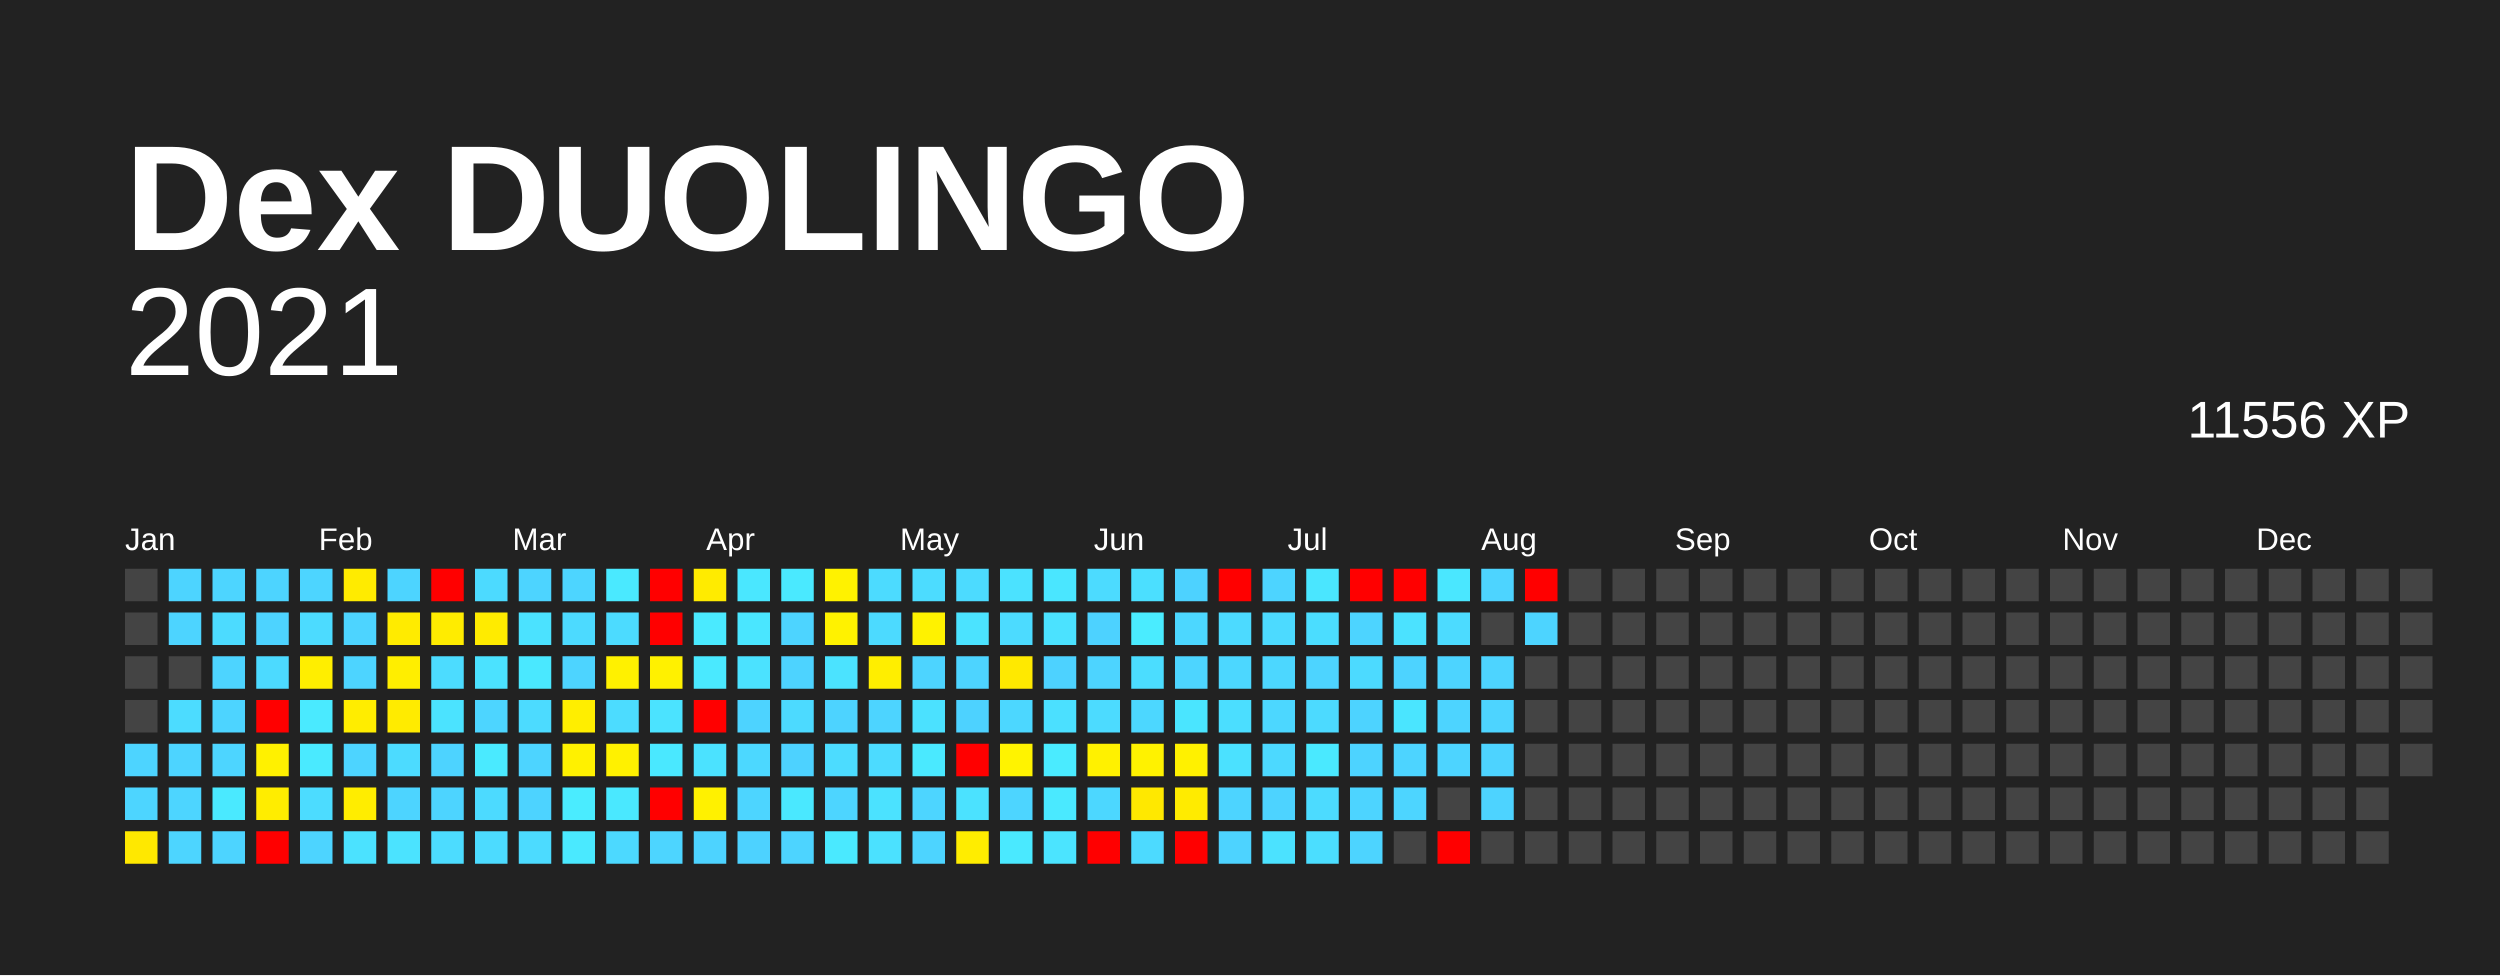
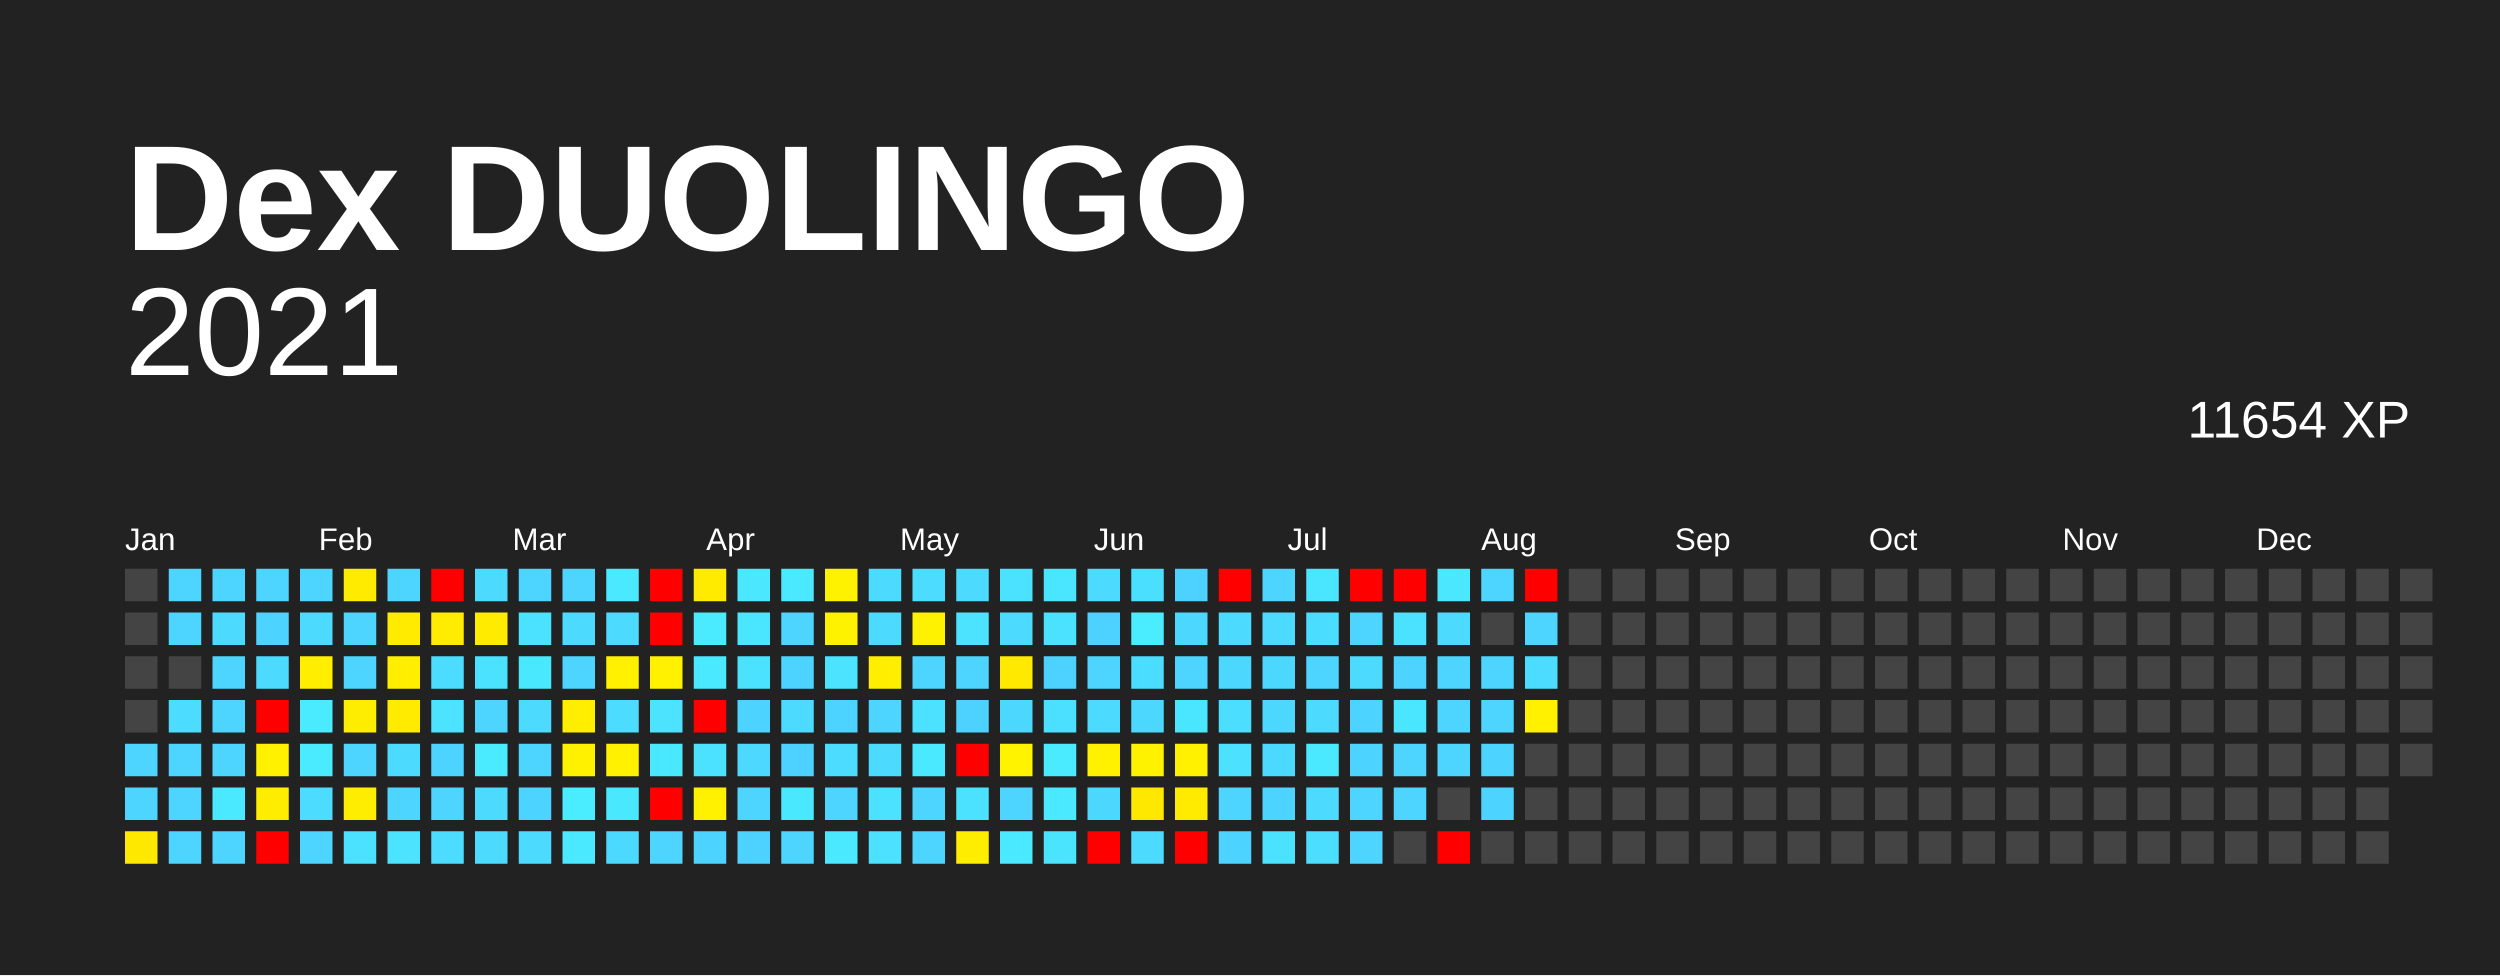
<svg xmlns="http://www.w3.org/2000/svg" baseProfile="full" height="78mm" version="1.1" viewBox="0,0,200,78" width="200mm">
  <defs />
  <rect fill="#222222" height="78" width="200" x="0" y="0" />
  <text fill="#FFFFFF" style="font-size:12px; font-family:Arial; font-weight:bold;" x="10" y="20">Dex DUOLINGO</text>
  <text alignment-baseline="hanging" fill="#FFFFFF" style="font-size:10.0px; font-family:Arial;" x="10" y="30">2021</text>
-   <text alignment-baseline="hanging" fill="#FFFFFF" style="font-size:4.125px; font-family:Arial;" x="175" y="35">11556 XP</text>
+   <text alignment-baseline="hanging" fill="#FFFFFF" style="font-size:4.125px; font-family:Arial;" x="175" y="35">11654 XP</text>
  <text fill="#FFFFFF" style="font-size:2.5px; font-family:Arial" x="10.0" y="44">Jan</text>
  <text fill="#FFFFFF" style="font-size:2.5px; font-family:Arial" x="25.5" y="44">Feb</text>
  <text fill="#FFFFFF" style="font-size:2.5px; font-family:Arial" x="41.0" y="44">Mar</text>
  <text fill="#FFFFFF" style="font-size:2.5px; font-family:Arial" x="56.5" y="44">Apr</text>
  <text fill="#FFFFFF" style="font-size:2.5px; font-family:Arial" x="72.0" y="44">May</text>
  <text fill="#FFFFFF" style="font-size:2.5px; font-family:Arial" x="87.5" y="44">Jun</text>
  <text fill="#FFFFFF" style="font-size:2.5px; font-family:Arial" x="103.0" y="44">Jul</text>
  <text fill="#FFFFFF" style="font-size:2.5px; font-family:Arial" x="118.5" y="44">Aug</text>
  <text fill="#FFFFFF" style="font-size:2.5px; font-family:Arial" x="134.0" y="44">Sep</text>
  <text fill="#FFFFFF" style="font-size:2.5px; font-family:Arial" x="149.5" y="44">Oct</text>
  <text fill="#FFFFFF" style="font-size:2.5px; font-family:Arial" x="165.0" y="44">Nov</text>
  <text fill="#FFFFFF" style="font-size:2.5px; font-family:Arial" x="180.5" y="44">Dec</text>
  <rect fill="#444444" height="2.6" width="2.6" x="10.0" y="45.5" />
  <rect fill="#444444" height="2.6" width="2.6" x="10.0" y="49.0" />
  <rect fill="#444444" height="2.6" width="2.6" x="10.0" y="52.5" />
  <rect fill="#444444" height="2.6" width="2.6" x="10.0" y="56.0" />
  <rect fill="#4dd4ff" height="2.6" width="2.6" x="10.0" y="59.5" />
  <rect fill="#4dd5ff" height="2.6" width="2.6" x="10.0" y="63.0" />
  <rect fill="#ffe800" height="2.6" width="2.6" x="10.0" y="66.5" />
  <rect fill="#4dd4ff" height="2.6" width="2.6" x="13.5" y="45.5" />
  <rect fill="#4dd4ff" height="2.6" width="2.6" x="13.5" y="49.0" />
  <rect fill="#444444" height="2.6" width="2.6" x="13.5" y="52.5" />
  <rect fill="#4cdcff" height="2.6" width="2.6" x="13.5" y="56.0" />
  <rect fill="#4dd4ff" height="2.6" width="2.6" x="13.5" y="59.5" />
  <rect fill="#4dd5ff" height="2.6" width="2.6" x="13.5" y="63.0" />
  <rect fill="#4dd5ff" height="2.6" width="2.6" x="13.5" y="66.5" />
  <rect fill="#4dd5ff" height="2.6" width="2.6" x="17.0" y="45.5" />
  <rect fill="#4cdbff" height="2.6" width="2.6" x="17.0" y="49.0" />
  <rect fill="#4dd4ff" height="2.6" width="2.6" x="17.0" y="52.5" />
  <rect fill="#4dd4ff" height="2.6" width="2.6" x="17.0" y="56.0" />
  <rect fill="#4dd5ff" height="2.6" width="2.6" x="17.0" y="59.5" />
  <rect fill="#4ae9ff" height="2.6" width="2.6" x="17.0" y="63.0" />
  <rect fill="#4dd4ff" height="2.6" width="2.6" x="17.0" y="66.5" />
  <rect fill="#4dd4ff" height="2.6" width="2.6" x="20.5" y="45.5" />
  <rect fill="#4dd3ff" height="2.6" width="2.6" x="20.5" y="49.0" />
  <rect fill="#4cdaff" height="2.6" width="2.6" x="20.5" y="52.5" />
  <rect fill="red" height="2.6" width="2.6" x="20.5" y="56.0" />
  <rect fill="#fff100" height="2.6" width="2.6" x="20.5" y="59.5" />
  <rect fill="#ffed00" height="2.6" width="2.6" x="20.5" y="63.0" />
  <rect fill="red" height="2.6" width="2.6" x="20.5" y="66.5" />
  <rect fill="#4dd5ff" height="2.6" width="2.6" x="24.0" y="45.5" />
  <rect fill="#4cdbff" height="2.6" width="2.6" x="24.0" y="49.0" />
  <rect fill="#ffee00" height="2.6" width="2.6" x="24.0" y="52.5" />
  <rect fill="#4aeaff" height="2.6" width="2.6" x="24.0" y="56.0" />
  <rect fill="#4aeaff" height="2.6" width="2.6" x="24.0" y="59.5" />
  <rect fill="#4cdcff" height="2.6" width="2.6" x="24.0" y="63.0" />
  <rect fill="#4dd4ff" height="2.6" width="2.6" x="24.0" y="66.5" />
  <rect fill="#ffeb00" height="2.6" width="2.6" x="27.5" y="45.5" />
  <rect fill="#4dd4ff" height="2.6" width="2.6" x="27.5" y="49.0" />
  <rect fill="#4dd4ff" height="2.6" width="2.6" x="27.5" y="52.5" />
  <rect fill="#ffed00" height="2.6" width="2.6" x="27.5" y="56.0" />
  <rect fill="#4dd4ff" height="2.6" width="2.6" x="27.5" y="59.5" />
  <rect fill="#ffed00" height="2.6" width="2.6" x="27.5" y="63.0" />
  <rect fill="#4be2ff" height="2.6" width="2.6" x="27.5" y="66.5" />
  <rect fill="#4dd4ff" height="2.6" width="2.6" x="31.0" y="45.5" />
  <rect fill="#ffeb00" height="2.6" width="2.6" x="31.0" y="49.0" />
  <rect fill="#ffee00" height="2.6" width="2.6" x="31.0" y="52.5" />
  <rect fill="#ffeb00" height="2.6" width="2.6" x="31.0" y="56.0" />
  <rect fill="#4cdbff" height="2.6" width="2.6" x="31.0" y="59.5" />
  <rect fill="#4dd4ff" height="2.6" width="2.6" x="31.0" y="63.0" />
  <rect fill="#4be3ff" height="2.6" width="2.6" x="31.0" y="66.5" />
  <rect fill="red" height="2.6" width="2.6" x="34.5" y="45.5" />
  <rect fill="#ffec00" height="2.6" width="2.6" x="34.5" y="49.0" />
  <rect fill="#4cdcff" height="2.6" width="2.6" x="34.5" y="52.5" />
  <rect fill="#4be3ff" height="2.6" width="2.6" x="34.5" y="56.0" />
  <rect fill="#4dd3ff" height="2.6" width="2.6" x="34.5" y="59.5" />
  <rect fill="#4dd4ff" height="2.6" width="2.6" x="34.5" y="63.0" />
  <rect fill="#4cdcff" height="2.6" width="2.6" x="34.5" y="66.5" />
  <rect fill="#4cdaff" height="2.6" width="2.6" x="38.0" y="45.5" />
  <rect fill="#ffeb00" height="2.6" width="2.6" x="38.0" y="49.0" />
  <rect fill="#4be2ff" height="2.6" width="2.6" x="38.0" y="52.5" />
  <rect fill="#4dd5ff" height="2.6" width="2.6" x="38.0" y="56.0" />
  <rect fill="#4aeaff" height="2.6" width="2.6" x="38.0" y="59.5" />
  <rect fill="#4cdaff" height="2.6" width="2.6" x="38.0" y="63.0" />
  <rect fill="#4cdbff" height="2.6" width="2.6" x="38.0" y="66.5" />
  <rect fill="#4dd4ff" height="2.6" width="2.6" x="41.5" y="45.5" />
  <rect fill="#4be2ff" height="2.6" width="2.6" x="41.5" y="49.0" />
  <rect fill="#4ae8ff" height="2.6" width="2.6" x="41.5" y="52.5" />
  <rect fill="#4cdbff" height="2.6" width="2.6" x="41.5" y="56.0" />
  <rect fill="#4dd4ff" height="2.6" width="2.6" x="41.5" y="59.5" />
  <rect fill="#4dd3ff" height="2.6" width="2.6" x="41.5" y="63.0" />
  <rect fill="#4cdbff" height="2.6" width="2.6" x="41.5" y="66.5" />
  <rect fill="#4dd5ff" height="2.6" width="2.6" x="45.0" y="45.5" />
  <rect fill="#4cdaff" height="2.6" width="2.6" x="45.0" y="49.0" />
  <rect fill="#4dd4ff" height="2.6" width="2.6" x="45.0" y="52.5" />
  <rect fill="#ffee00" height="2.6" width="2.6" x="45.0" y="56.0" />
  <rect fill="#fff100" height="2.6" width="2.6" x="45.0" y="59.5" />
  <rect fill="#4aecff" height="2.6" width="2.6" x="45.0" y="63.0" />
  <rect fill="#4ae9ff" height="2.6" width="2.6" x="45.0" y="66.5" />
  <rect fill="#4ae9ff" height="2.6" width="2.6" x="48.5" y="45.5" />
  <rect fill="#4cdbff" height="2.6" width="2.6" x="48.5" y="49.0" />
  <rect fill="#fff100" height="2.6" width="2.6" x="48.5" y="52.5" />
  <rect fill="#4cdcff" height="2.6" width="2.6" x="48.5" y="56.0" />
  <rect fill="#fff100" height="2.6" width="2.6" x="48.5" y="59.5" />
  <rect fill="#4ae8ff" height="2.6" width="2.6" x="48.5" y="63.0" />
  <rect fill="#4cd9ff" height="2.6" width="2.6" x="48.5" y="66.5" />
  <rect fill="red" height="2.6" width="2.6" x="52.0" y="45.5" />
  <rect fill="red" height="2.6" width="2.6" x="52.0" y="49.0" />
  <rect fill="#fff100" height="2.6" width="2.6" x="52.0" y="52.5" />
  <rect fill="#4be3ff" height="2.6" width="2.6" x="52.0" y="56.0" />
  <rect fill="#4ae8ff" height="2.6" width="2.6" x="52.0" y="59.5" />
  <rect fill="red" height="2.6" width="2.6" x="52.0" y="63.0" />
  <rect fill="#4dd5ff" height="2.6" width="2.6" x="52.0" y="66.5" />
  <rect fill="#ffeb00" height="2.6" width="2.6" x="55.5" y="45.5" />
  <rect fill="#4aeaff" height="2.6" width="2.6" x="55.5" y="49.0" />
  <rect fill="#4ae9ff" height="2.6" width="2.6" x="55.5" y="52.5" />
  <rect fill="red" height="2.6" width="2.6" x="55.5" y="56.0" />
  <rect fill="#4be2ff" height="2.6" width="2.6" x="55.5" y="59.5" />
  <rect fill="#fff100" height="2.6" width="2.6" x="55.5" y="63.0" />
  <rect fill="#4dd3ff" height="2.6" width="2.6" x="55.5" y="66.5" />
  <rect fill="#4ae7ff" height="2.6" width="2.6" x="59.0" y="45.5" />
  <rect fill="#4ae6ff" height="2.6" width="2.6" x="59.0" y="49.0" />
  <rect fill="#4be2ff" height="2.6" width="2.6" x="59.0" y="52.5" />
  <rect fill="#4dd3ff" height="2.6" width="2.6" x="59.0" y="56.0" />
  <rect fill="#4cd8ff" height="2.6" width="2.6" x="59.0" y="59.5" />
  <rect fill="#4dd5ff" height="2.6" width="2.6" x="59.0" y="63.0" />
  <rect fill="#4dd2ff" height="2.6" width="2.6" x="59.0" y="66.5" />
  <rect fill="#4ae9ff" height="2.6" width="2.6" x="62.5" y="45.5" />
  <rect fill="#4dd4ff" height="2.6" width="2.6" x="62.5" y="49.0" />
  <rect fill="#4dd3ff" height="2.6" width="2.6" x="62.5" y="52.5" />
  <rect fill="#4cdaff" height="2.6" width="2.6" x="62.5" y="56.0" />
  <rect fill="#4dd2ff" height="2.6" width="2.6" x="62.5" y="59.5" />
  <rect fill="#4ae8ff" height="2.6" width="2.6" x="62.5" y="63.0" />
  <rect fill="#4dd4ff" height="2.6" width="2.6" x="62.5" y="66.5" />
  <rect fill="#fff200" height="2.6" width="2.6" x="66.0" y="45.5" />
  <rect fill="#fff200" height="2.6" width="2.6" x="66.0" y="49.0" />
  <rect fill="#4be3ff" height="2.6" width="2.6" x="66.0" y="52.5" />
  <rect fill="#4dd3ff" height="2.6" width="2.6" x="66.0" y="56.0" />
  <rect fill="#4cdcff" height="2.6" width="2.6" x="66.0" y="59.5" />
  <rect fill="#4dd5ff" height="2.6" width="2.6" x="66.0" y="63.0" />
  <rect fill="#4ae9ff" height="2.6" width="2.6" x="66.0" y="66.5" />
  <rect fill="#4cdbff" height="2.6" width="2.6" x="69.5" y="45.5" />
  <rect fill="#4cdaff" height="2.6" width="2.6" x="69.5" y="49.0" />
  <rect fill="#ffee00" height="2.6" width="2.6" x="69.5" y="52.5" />
  <rect fill="#4dd4ff" height="2.6" width="2.6" x="69.5" y="56.0" />
  <rect fill="#4cdbff" height="2.6" width="2.6" x="69.5" y="59.5" />
  <rect fill="#4be2ff" height="2.6" width="2.6" x="69.5" y="63.0" />
  <rect fill="#4be1ff" height="2.6" width="2.6" x="69.5" y="66.5" />
  <rect fill="#4cdcff" height="2.6" width="2.6" x="73.0" y="45.5" />
  <rect fill="#fff200" height="2.6" width="2.6" x="73.0" y="49.0" />
  <rect fill="#4dd4ff" height="2.6" width="2.6" x="73.0" y="52.5" />
  <rect fill="#4be1ff" height="2.6" width="2.6" x="73.0" y="56.0" />
  <rect fill="#4ae9ff" height="2.6" width="2.6" x="73.0" y="59.5" />
  <rect fill="#4dd5ff" height="2.6" width="2.6" x="73.0" y="63.0" />
  <rect fill="#4dd4ff" height="2.6" width="2.6" x="73.0" y="66.5" />
  <rect fill="#4cdbff" height="2.6" width="2.6" x="76.5" y="45.5" />
  <rect fill="#4be3ff" height="2.6" width="2.6" x="76.5" y="49.0" />
  <rect fill="#4dd4ff" height="2.6" width="2.6" x="76.5" y="52.5" />
  <rect fill="#4dd2ff" height="2.6" width="2.6" x="76.5" y="56.0" />
  <rect fill="red" height="2.6" width="2.6" x="76.5" y="59.5" />
  <rect fill="#4be2ff" height="2.6" width="2.6" x="76.5" y="63.0" />
  <rect fill="#ffed00" height="2.6" width="2.6" x="76.5" y="66.5" />
  <rect fill="#4be2ff" height="2.6" width="2.6" x="80.0" y="45.5" />
  <rect fill="#4cdbff" height="2.6" width="2.6" x="80.0" y="49.0" />
  <rect fill="#ffe900" height="2.6" width="2.6" x="80.0" y="52.5" />
  <rect fill="#4cd7ff" height="2.6" width="2.6" x="80.0" y="56.0" />
  <rect fill="#fff300" height="2.6" width="2.6" x="80.0" y="59.5" />
  <rect fill="#4dd5ff" height="2.6" width="2.6" x="80.0" y="63.0" />
  <rect fill="#4ae9ff" height="2.6" width="2.6" x="80.0" y="66.5" />
  <rect fill="#4ae6ff" height="2.6" width="2.6" x="83.5" y="45.5" />
  <rect fill="#4be2ff" height="2.6" width="2.6" x="83.5" y="49.0" />
  <rect fill="#4dd2ff" height="2.6" width="2.6" x="83.5" y="52.5" />
  <rect fill="#4be0ff" height="2.6" width="2.6" x="83.5" y="56.0" />
  <rect fill="#4aebff" height="2.6" width="2.6" x="83.5" y="59.5" />
  <rect fill="#4ae9ff" height="2.6" width="2.6" x="83.5" y="63.0" />
  <rect fill="#4be4ff" height="2.6" width="2.6" x="83.5" y="66.5" />
  <rect fill="#4cdbff" height="2.6" width="2.6" x="87.0" y="45.5" />
  <rect fill="#4dd2ff" height="2.6" width="2.6" x="87.0" y="49.0" />
  <rect fill="#4dd4ff" height="2.6" width="2.6" x="87.0" y="52.5" />
  <rect fill="#4cdbff" height="2.6" width="2.6" x="87.0" y="56.0" />
  <rect fill="#fff100" height="2.6" width="2.6" x="87.0" y="59.5" />
  <rect fill="#4cd7ff" height="2.6" width="2.6" x="87.0" y="63.0" />
  <rect fill="red" height="2.6" width="2.6" x="87.0" y="66.5" />
  <rect fill="#4bdfff" height="2.6" width="2.6" x="90.5" y="45.5" />
  <rect fill="#4aecff" height="2.6" width="2.6" x="90.5" y="49.0" />
  <rect fill="#4bddff" height="2.6" width="2.6" x="90.5" y="52.5" />
  <rect fill="#4cd7ff" height="2.6" width="2.6" x="90.5" y="56.0" />
  <rect fill="#fff200" height="2.6" width="2.6" x="90.5" y="59.5" />
  <rect fill="#ffe800" height="2.6" width="2.6" x="90.5" y="63.0" />
  <rect fill="#4cdaff" height="2.6" width="2.6" x="90.5" y="66.5" />
  <rect fill="#4dd2ff" height="2.6" width="2.6" x="94.0" y="45.5" />
  <rect fill="#4cd7ff" height="2.6" width="2.6" x="94.0" y="49.0" />
  <rect fill="#4dd5ff" height="2.6" width="2.6" x="94.0" y="52.5" />
  <rect fill="#4ae5ff" height="2.6" width="2.6" x="94.0" y="56.0" />
  <rect fill="#fff100" height="2.6" width="2.6" x="94.0" y="59.5" />
  <rect fill="#ffeb00" height="2.6" width="2.6" x="94.0" y="63.0" />
  <rect fill="red" height="2.6" width="2.6" x="94.0" y="66.5" />
  <rect fill="red" height="2.6" width="2.6" x="97.5" y="45.5" />
  <rect fill="#4cdaff" height="2.6" width="2.6" x="97.5" y="49.0" />
  <rect fill="#4cd7ff" height="2.6" width="2.6" x="97.5" y="52.5" />
  <rect fill="#4bdeff" height="2.6" width="2.6" x="97.5" y="56.0" />
  <rect fill="#4be1ff" height="2.6" width="2.6" x="97.5" y="59.5" />
  <rect fill="#4dd4ff" height="2.6" width="2.6" x="97.5" y="63.0" />
  <rect fill="#4dd3ff" height="2.6" width="2.6" x="97.5" y="66.5" />
  <rect fill="#4dd4ff" height="2.6" width="2.6" x="101.0" y="45.5" />
  <rect fill="#4cdaff" height="2.6" width="2.6" x="101.0" y="49.0" />
  <rect fill="#4cd7ff" height="2.6" width="2.6" x="101.0" y="52.5" />
  <rect fill="#4cd7ff" height="2.6" width="2.6" x="101.0" y="56.0" />
  <rect fill="#4cd9ff" height="2.6" width="2.6" x="101.0" y="59.5" />
  <rect fill="#4dd3ff" height="2.6" width="2.6" x="101.0" y="63.0" />
  <rect fill="#4be2ff" height="2.6" width="2.6" x="101.0" y="66.5" />
  <rect fill="#4ae6ff" height="2.6" width="2.6" x="104.5" y="45.5" />
  <rect fill="#4bddff" height="2.6" width="2.6" x="104.5" y="49.0" />
  <rect fill="#4dd4ff" height="2.6" width="2.6" x="104.5" y="52.5" />
  <rect fill="#4cdaff" height="2.6" width="2.6" x="104.5" y="56.0" />
  <rect fill="#4ae9ff" height="2.6" width="2.6" x="104.5" y="59.5" />
  <rect fill="#4cdbff" height="2.6" width="2.6" x="104.5" y="63.0" />
  <rect fill="#4bdeff" height="2.6" width="2.6" x="104.5" y="66.5" />
  <rect fill="red" height="2.6" width="2.6" x="108.0" y="45.5" />
  <rect fill="#4dd4ff" height="2.6" width="2.6" x="108.0" y="49.0" />
  <rect fill="#4cdaff" height="2.6" width="2.6" x="108.0" y="52.5" />
  <rect fill="#4dd3ff" height="2.6" width="2.6" x="108.0" y="56.0" />
  <rect fill="#4dd3ff" height="2.6" width="2.6" x="108.0" y="59.5" />
  <rect fill="#4dd4ff" height="2.6" width="2.6" x="108.0" y="63.0" />
  <rect fill="#4dd4ff" height="2.6" width="2.6" x="108.0" y="66.5" />
  <rect fill="red" height="2.6" width="2.6" x="111.5" y="45.5" />
  <rect fill="#4be2ff" height="2.6" width="2.6" x="111.5" y="49.0" />
  <rect fill="#4dd3ff" height="2.6" width="2.6" x="111.5" y="52.5" />
  <rect fill="#4ae5ff" height="2.6" width="2.6" x="111.5" y="56.0" />
  <rect fill="#4dd4ff" height="2.6" width="2.6" x="111.5" y="59.5" />
  <rect fill="#4dd5ff" height="2.6" width="2.6" x="111.5" y="63.0" />
  <rect fill="#444444" height="2.6" width="2.6" x="111.5" y="66.5" />
  <rect fill="#4ae7ff" height="2.6" width="2.6" x="115.0" y="45.5" />
  <rect fill="#4cdbff" height="2.6" width="2.6" x="115.0" y="49.0" />
  <rect fill="#4dd4ff" height="2.6" width="2.6" x="115.0" y="52.5" />
  <rect fill="#4dd4ff" height="2.6" width="2.6" x="115.0" y="56.0" />
  <rect fill="#4dd4ff" height="2.6" width="2.6" x="115.0" y="59.5" />
  <rect fill="#444444" height="2.6" width="2.6" x="115.0" y="63.0" />
  <rect fill="red" height="2.6" width="2.6" x="115.0" y="66.5" />
  <rect fill="#4dd4ff" height="2.6" width="2.6" x="118.5" y="45.5" />
  <rect fill="#444444" height="2.6" width="2.6" x="118.5" y="49.0" />
  <rect fill="#4dd4ff" height="2.6" width="2.6" x="118.5" y="52.5" />
  <rect fill="#4dd4ff" height="2.6" width="2.6" x="118.5" y="56.0" />
  <rect fill="#4dd3ff" height="2.6" width="2.6" x="118.5" y="59.5" />
  <rect fill="#4dd3ff" height="2.6" width="2.6" x="118.5" y="63.0" />
  <rect fill="#444444" height="2.6" width="2.6" x="118.5" y="66.5" />
  <rect fill="red" height="2.6" width="2.6" x="122.0" y="45.5" />
  <rect fill="#4dd4ff" height="2.6" width="2.6" x="122.0" y="49.0" />
-   <rect fill="#444444" height="2.6" width="2.6" x="122.0" y="52.5" />
-   <rect fill="#444444" height="2.6" width="2.6" x="122.0" y="56.0" />
+   <rect fill="#4cdcff" height="2.6" width="2.6" x="122.0" y="52.5" />
+   <rect fill="#fff100" height="2.6" width="2.6" x="122.0" y="56.0" />
  <rect fill="#444444" height="2.6" width="2.6" x="122.0" y="59.5" />
  <rect fill="#444444" height="2.6" width="2.6" x="122.0" y="63.0" />
  <rect fill="#444444" height="2.6" width="2.6" x="122.0" y="66.5" />
  <rect fill="#444444" height="2.6" width="2.6" x="125.5" y="45.5" />
  <rect fill="#444444" height="2.6" width="2.6" x="125.5" y="49.0" />
  <rect fill="#444444" height="2.6" width="2.6" x="125.5" y="52.5" />
  <rect fill="#444444" height="2.6" width="2.6" x="125.5" y="56.0" />
  <rect fill="#444444" height="2.6" width="2.6" x="125.5" y="59.5" />
  <rect fill="#444444" height="2.6" width="2.6" x="125.5" y="63.0" />
  <rect fill="#444444" height="2.6" width="2.6" x="125.5" y="66.5" />
  <rect fill="#444444" height="2.6" width="2.6" x="129.0" y="45.5" />
  <rect fill="#444444" height="2.6" width="2.6" x="129.0" y="49.0" />
  <rect fill="#444444" height="2.6" width="2.6" x="129.0" y="52.5" />
  <rect fill="#444444" height="2.6" width="2.6" x="129.0" y="56.0" />
  <rect fill="#444444" height="2.6" width="2.6" x="129.0" y="59.5" />
  <rect fill="#444444" height="2.6" width="2.6" x="129.0" y="63.0" />
  <rect fill="#444444" height="2.6" width="2.6" x="129.0" y="66.5" />
  <rect fill="#444444" height="2.6" width="2.6" x="132.5" y="45.5" />
  <rect fill="#444444" height="2.6" width="2.6" x="132.5" y="49.0" />
  <rect fill="#444444" height="2.6" width="2.6" x="132.5" y="52.5" />
  <rect fill="#444444" height="2.6" width="2.6" x="132.5" y="56.0" />
  <rect fill="#444444" height="2.6" width="2.6" x="132.5" y="59.5" />
  <rect fill="#444444" height="2.6" width="2.6" x="132.5" y="63.0" />
  <rect fill="#444444" height="2.6" width="2.6" x="132.5" y="66.5" />
  <rect fill="#444444" height="2.6" width="2.6" x="136.0" y="45.5" />
  <rect fill="#444444" height="2.6" width="2.6" x="136.0" y="49.0" />
  <rect fill="#444444" height="2.6" width="2.6" x="136.0" y="52.5" />
  <rect fill="#444444" height="2.6" width="2.6" x="136.0" y="56.0" />
  <rect fill="#444444" height="2.6" width="2.6" x="136.0" y="59.5" />
  <rect fill="#444444" height="2.6" width="2.6" x="136.0" y="63.0" />
  <rect fill="#444444" height="2.6" width="2.6" x="136.0" y="66.5" />
  <rect fill="#444444" height="2.6" width="2.6" x="139.5" y="45.5" />
  <rect fill="#444444" height="2.6" width="2.6" x="139.5" y="49.0" />
  <rect fill="#444444" height="2.6" width="2.6" x="139.5" y="52.5" />
  <rect fill="#444444" height="2.6" width="2.6" x="139.5" y="56.0" />
  <rect fill="#444444" height="2.6" width="2.6" x="139.5" y="59.5" />
  <rect fill="#444444" height="2.6" width="2.6" x="139.5" y="63.0" />
  <rect fill="#444444" height="2.6" width="2.6" x="139.5" y="66.5" />
  <rect fill="#444444" height="2.6" width="2.6" x="143.0" y="45.5" />
  <rect fill="#444444" height="2.6" width="2.6" x="143.0" y="49.0" />
  <rect fill="#444444" height="2.6" width="2.6" x="143.0" y="52.5" />
  <rect fill="#444444" height="2.6" width="2.6" x="143.0" y="56.0" />
  <rect fill="#444444" height="2.6" width="2.6" x="143.0" y="59.5" />
  <rect fill="#444444" height="2.6" width="2.6" x="143.0" y="63.0" />
  <rect fill="#444444" height="2.6" width="2.6" x="143.0" y="66.5" />
  <rect fill="#444444" height="2.6" width="2.6" x="146.5" y="45.5" />
  <rect fill="#444444" height="2.6" width="2.6" x="146.5" y="49.0" />
  <rect fill="#444444" height="2.6" width="2.6" x="146.5" y="52.5" />
  <rect fill="#444444" height="2.6" width="2.6" x="146.5" y="56.0" />
  <rect fill="#444444" height="2.6" width="2.6" x="146.5" y="59.5" />
  <rect fill="#444444" height="2.6" width="2.6" x="146.5" y="63.0" />
  <rect fill="#444444" height="2.6" width="2.6" x="146.5" y="66.5" />
  <rect fill="#444444" height="2.6" width="2.6" x="150.0" y="45.5" />
  <rect fill="#444444" height="2.6" width="2.6" x="150.0" y="49.0" />
  <rect fill="#444444" height="2.6" width="2.6" x="150.0" y="52.5" />
  <rect fill="#444444" height="2.6" width="2.6" x="150.0" y="56.0" />
  <rect fill="#444444" height="2.6" width="2.6" x="150.0" y="59.5" />
  <rect fill="#444444" height="2.6" width="2.6" x="150.0" y="63.0" />
  <rect fill="#444444" height="2.6" width="2.6" x="150.0" y="66.5" />
  <rect fill="#444444" height="2.6" width="2.6" x="153.5" y="45.5" />
  <rect fill="#444444" height="2.6" width="2.6" x="153.5" y="49.0" />
  <rect fill="#444444" height="2.6" width="2.6" x="153.5" y="52.5" />
  <rect fill="#444444" height="2.6" width="2.6" x="153.5" y="56.0" />
  <rect fill="#444444" height="2.6" width="2.6" x="153.5" y="59.5" />
  <rect fill="#444444" height="2.6" width="2.6" x="153.5" y="63.0" />
  <rect fill="#444444" height="2.6" width="2.6" x="153.5" y="66.5" />
  <rect fill="#444444" height="2.6" width="2.6" x="157.0" y="45.5" />
  <rect fill="#444444" height="2.6" width="2.6" x="157.0" y="49.0" />
  <rect fill="#444444" height="2.6" width="2.6" x="157.0" y="52.5" />
  <rect fill="#444444" height="2.6" width="2.6" x="157.0" y="56.0" />
  <rect fill="#444444" height="2.6" width="2.6" x="157.0" y="59.5" />
  <rect fill="#444444" height="2.6" width="2.6" x="157.0" y="63.0" />
  <rect fill="#444444" height="2.6" width="2.6" x="157.0" y="66.5" />
  <rect fill="#444444" height="2.6" width="2.6" x="160.5" y="45.5" />
  <rect fill="#444444" height="2.6" width="2.6" x="160.5" y="49.0" />
  <rect fill="#444444" height="2.6" width="2.6" x="160.5" y="52.5" />
  <rect fill="#444444" height="2.6" width="2.6" x="160.5" y="56.0" />
  <rect fill="#444444" height="2.6" width="2.6" x="160.5" y="59.5" />
  <rect fill="#444444" height="2.6" width="2.6" x="160.5" y="63.0" />
  <rect fill="#444444" height="2.6" width="2.6" x="160.5" y="66.5" />
  <rect fill="#444444" height="2.6" width="2.6" x="164.0" y="45.5" />
  <rect fill="#444444" height="2.6" width="2.6" x="164.0" y="49.0" />
  <rect fill="#444444" height="2.6" width="2.6" x="164.0" y="52.5" />
  <rect fill="#444444" height="2.6" width="2.6" x="164.0" y="56.0" />
  <rect fill="#444444" height="2.6" width="2.6" x="164.0" y="59.5" />
  <rect fill="#444444" height="2.6" width="2.6" x="164.0" y="63.0" />
  <rect fill="#444444" height="2.6" width="2.6" x="164.0" y="66.5" />
  <rect fill="#444444" height="2.6" width="2.6" x="167.5" y="45.5" />
  <rect fill="#444444" height="2.6" width="2.6" x="167.5" y="49.0" />
  <rect fill="#444444" height="2.6" width="2.6" x="167.5" y="52.5" />
  <rect fill="#444444" height="2.6" width="2.6" x="167.5" y="56.0" />
  <rect fill="#444444" height="2.6" width="2.6" x="167.5" y="59.5" />
  <rect fill="#444444" height="2.6" width="2.6" x="167.5" y="63.0" />
  <rect fill="#444444" height="2.6" width="2.6" x="167.5" y="66.5" />
  <rect fill="#444444" height="2.6" width="2.6" x="171.0" y="45.5" />
  <rect fill="#444444" height="2.6" width="2.6" x="171.0" y="49.0" />
  <rect fill="#444444" height="2.6" width="2.6" x="171.0" y="52.5" />
  <rect fill="#444444" height="2.6" width="2.6" x="171.0" y="56.0" />
  <rect fill="#444444" height="2.6" width="2.6" x="171.0" y="59.5" />
  <rect fill="#444444" height="2.6" width="2.6" x="171.0" y="63.0" />
  <rect fill="#444444" height="2.6" width="2.6" x="171.0" y="66.5" />
  <rect fill="#444444" height="2.6" width="2.6" x="174.5" y="45.5" />
  <rect fill="#444444" height="2.6" width="2.6" x="174.5" y="49.0" />
  <rect fill="#444444" height="2.6" width="2.6" x="174.5" y="52.5" />
  <rect fill="#444444" height="2.6" width="2.6" x="174.5" y="56.0" />
  <rect fill="#444444" height="2.6" width="2.6" x="174.5" y="59.5" />
  <rect fill="#444444" height="2.6" width="2.6" x="174.5" y="63.0" />
  <rect fill="#444444" height="2.6" width="2.6" x="174.5" y="66.5" />
  <rect fill="#444444" height="2.6" width="2.6" x="178.0" y="45.5" />
  <rect fill="#444444" height="2.6" width="2.6" x="178.0" y="49.0" />
  <rect fill="#444444" height="2.6" width="2.6" x="178.0" y="52.5" />
  <rect fill="#444444" height="2.6" width="2.6" x="178.0" y="56.0" />
  <rect fill="#444444" height="2.6" width="2.6" x="178.0" y="59.5" />
  <rect fill="#444444" height="2.6" width="2.6" x="178.0" y="63.0" />
  <rect fill="#444444" height="2.6" width="2.6" x="178.0" y="66.5" />
  <rect fill="#444444" height="2.6" width="2.6" x="181.5" y="45.5" />
  <rect fill="#444444" height="2.6" width="2.6" x="181.5" y="49.0" />
  <rect fill="#444444" height="2.6" width="2.6" x="181.5" y="52.5" />
  <rect fill="#444444" height="2.6" width="2.6" x="181.5" y="56.0" />
  <rect fill="#444444" height="2.6" width="2.6" x="181.5" y="59.5" />
  <rect fill="#444444" height="2.6" width="2.6" x="181.5" y="63.0" />
  <rect fill="#444444" height="2.6" width="2.6" x="181.5" y="66.5" />
  <rect fill="#444444" height="2.6" width="2.6" x="185.0" y="45.5" />
  <rect fill="#444444" height="2.6" width="2.6" x="185.0" y="49.0" />
  <rect fill="#444444" height="2.6" width="2.6" x="185.0" y="52.5" />
  <rect fill="#444444" height="2.6" width="2.6" x="185.0" y="56.0" />
  <rect fill="#444444" height="2.6" width="2.6" x="185.0" y="59.5" />
  <rect fill="#444444" height="2.6" width="2.6" x="185.0" y="63.0" />
  <rect fill="#444444" height="2.6" width="2.6" x="185.0" y="66.5" />
  <rect fill="#444444" height="2.6" width="2.6" x="188.5" y="45.5" />
  <rect fill="#444444" height="2.6" width="2.6" x="188.5" y="49.0" />
  <rect fill="#444444" height="2.6" width="2.6" x="188.5" y="52.5" />
  <rect fill="#444444" height="2.6" width="2.6" x="188.5" y="56.0" />
  <rect fill="#444444" height="2.6" width="2.6" x="188.5" y="59.5" />
  <rect fill="#444444" height="2.6" width="2.6" x="188.5" y="63.0" />
  <rect fill="#444444" height="2.6" width="2.6" x="188.5" y="66.5" />
  <rect fill="#444444" height="2.6" width="2.6" x="192.0" y="45.5" />
  <rect fill="#444444" height="2.6" width="2.6" x="192.0" y="49.0" />
  <rect fill="#444444" height="2.6" width="2.6" x="192.0" y="52.5" />
  <rect fill="#444444" height="2.6" width="2.6" x="192.0" y="56.0" />
  <rect fill="#444444" height="2.6" width="2.6" x="192.0" y="59.5" />
</svg>
